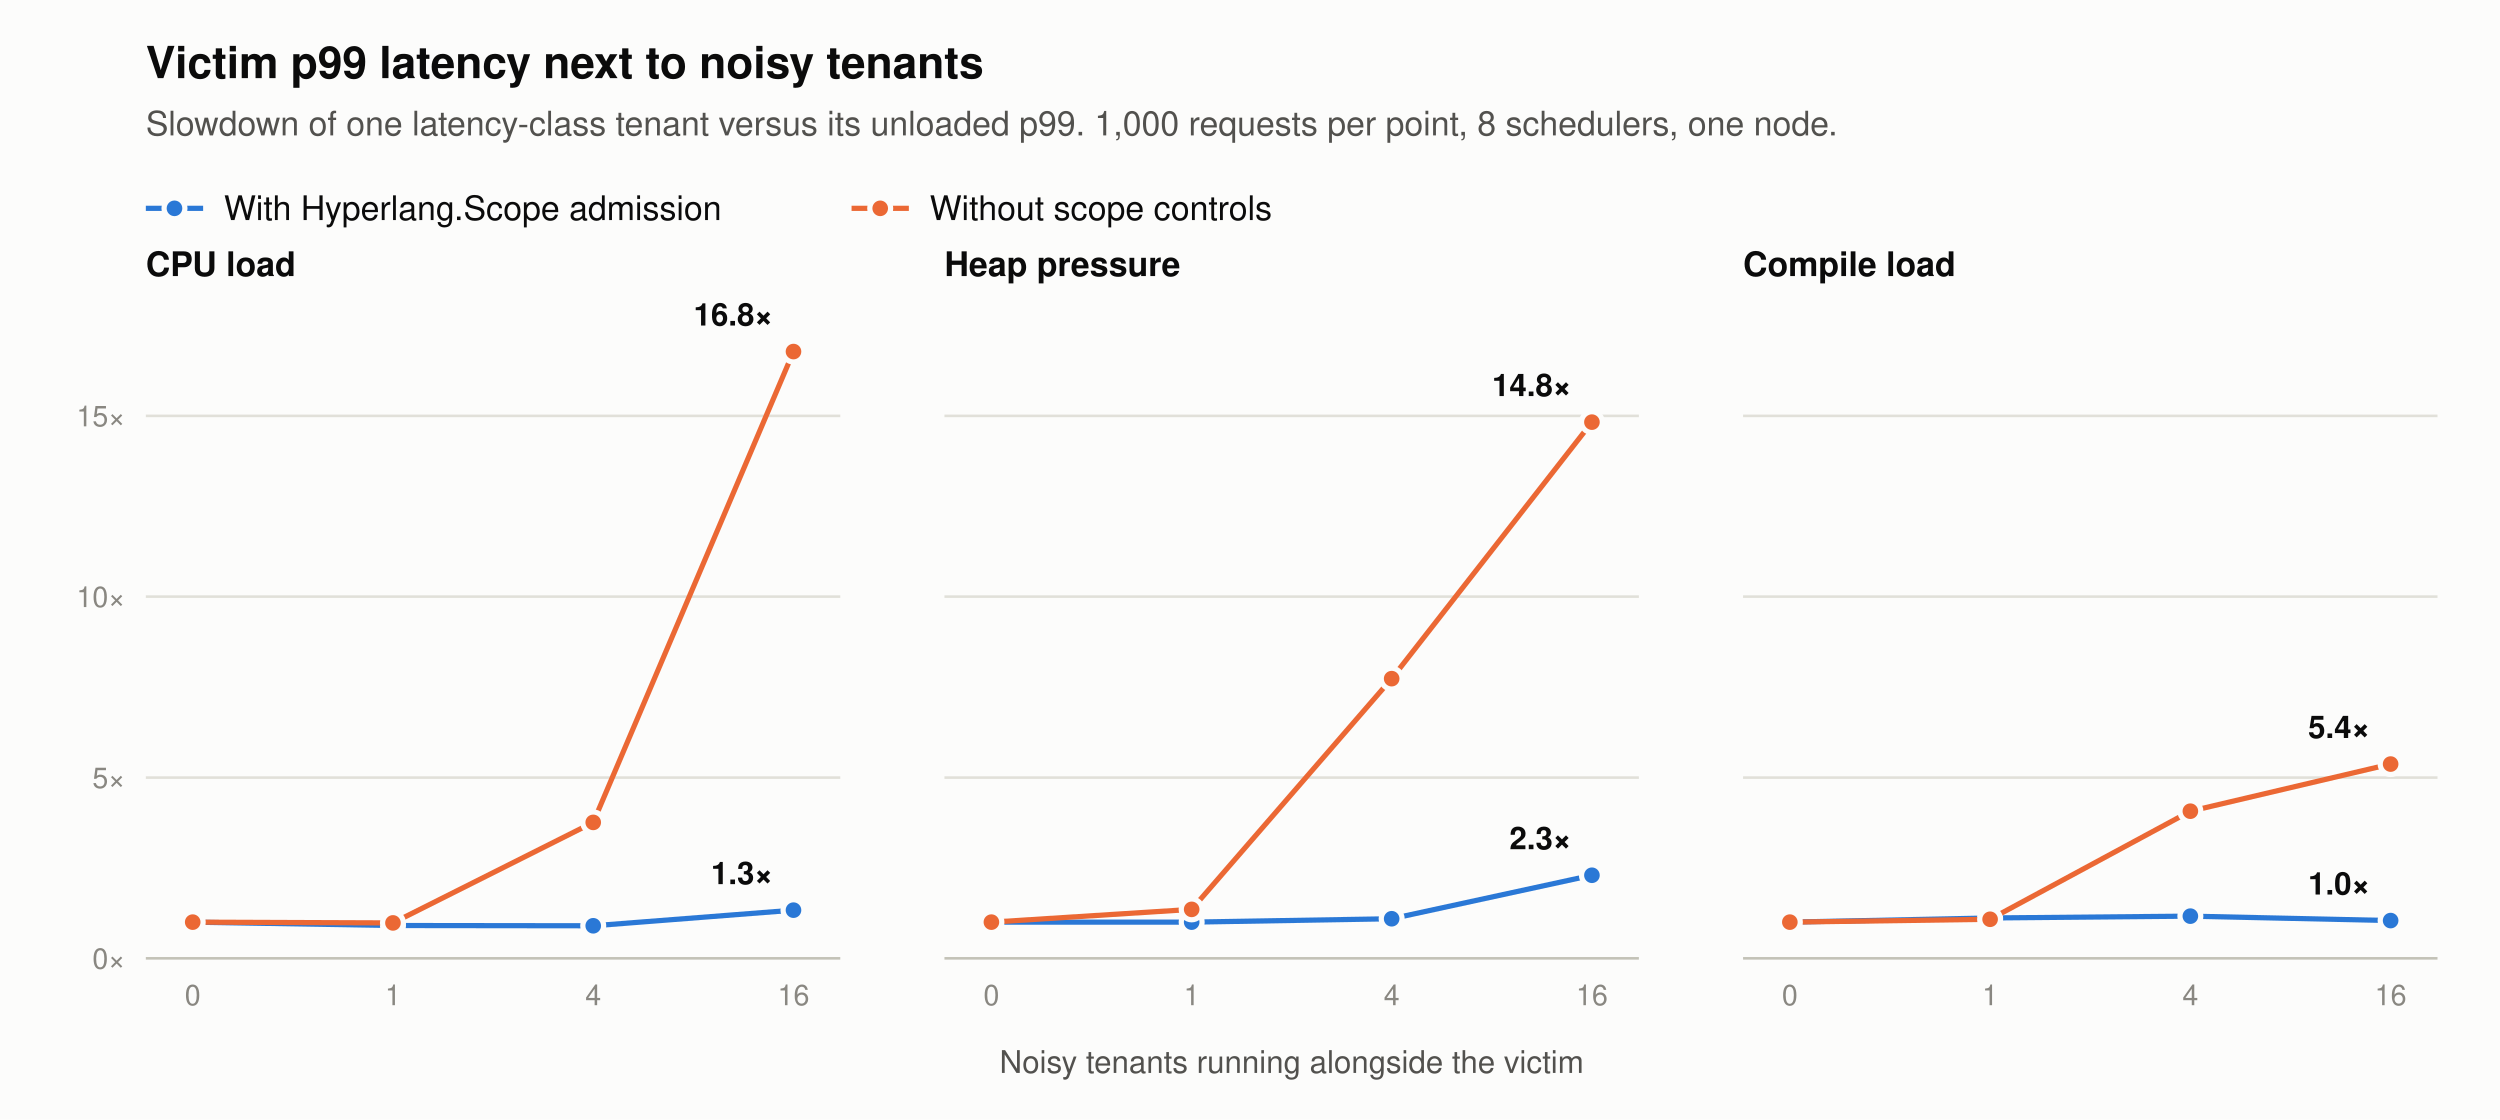
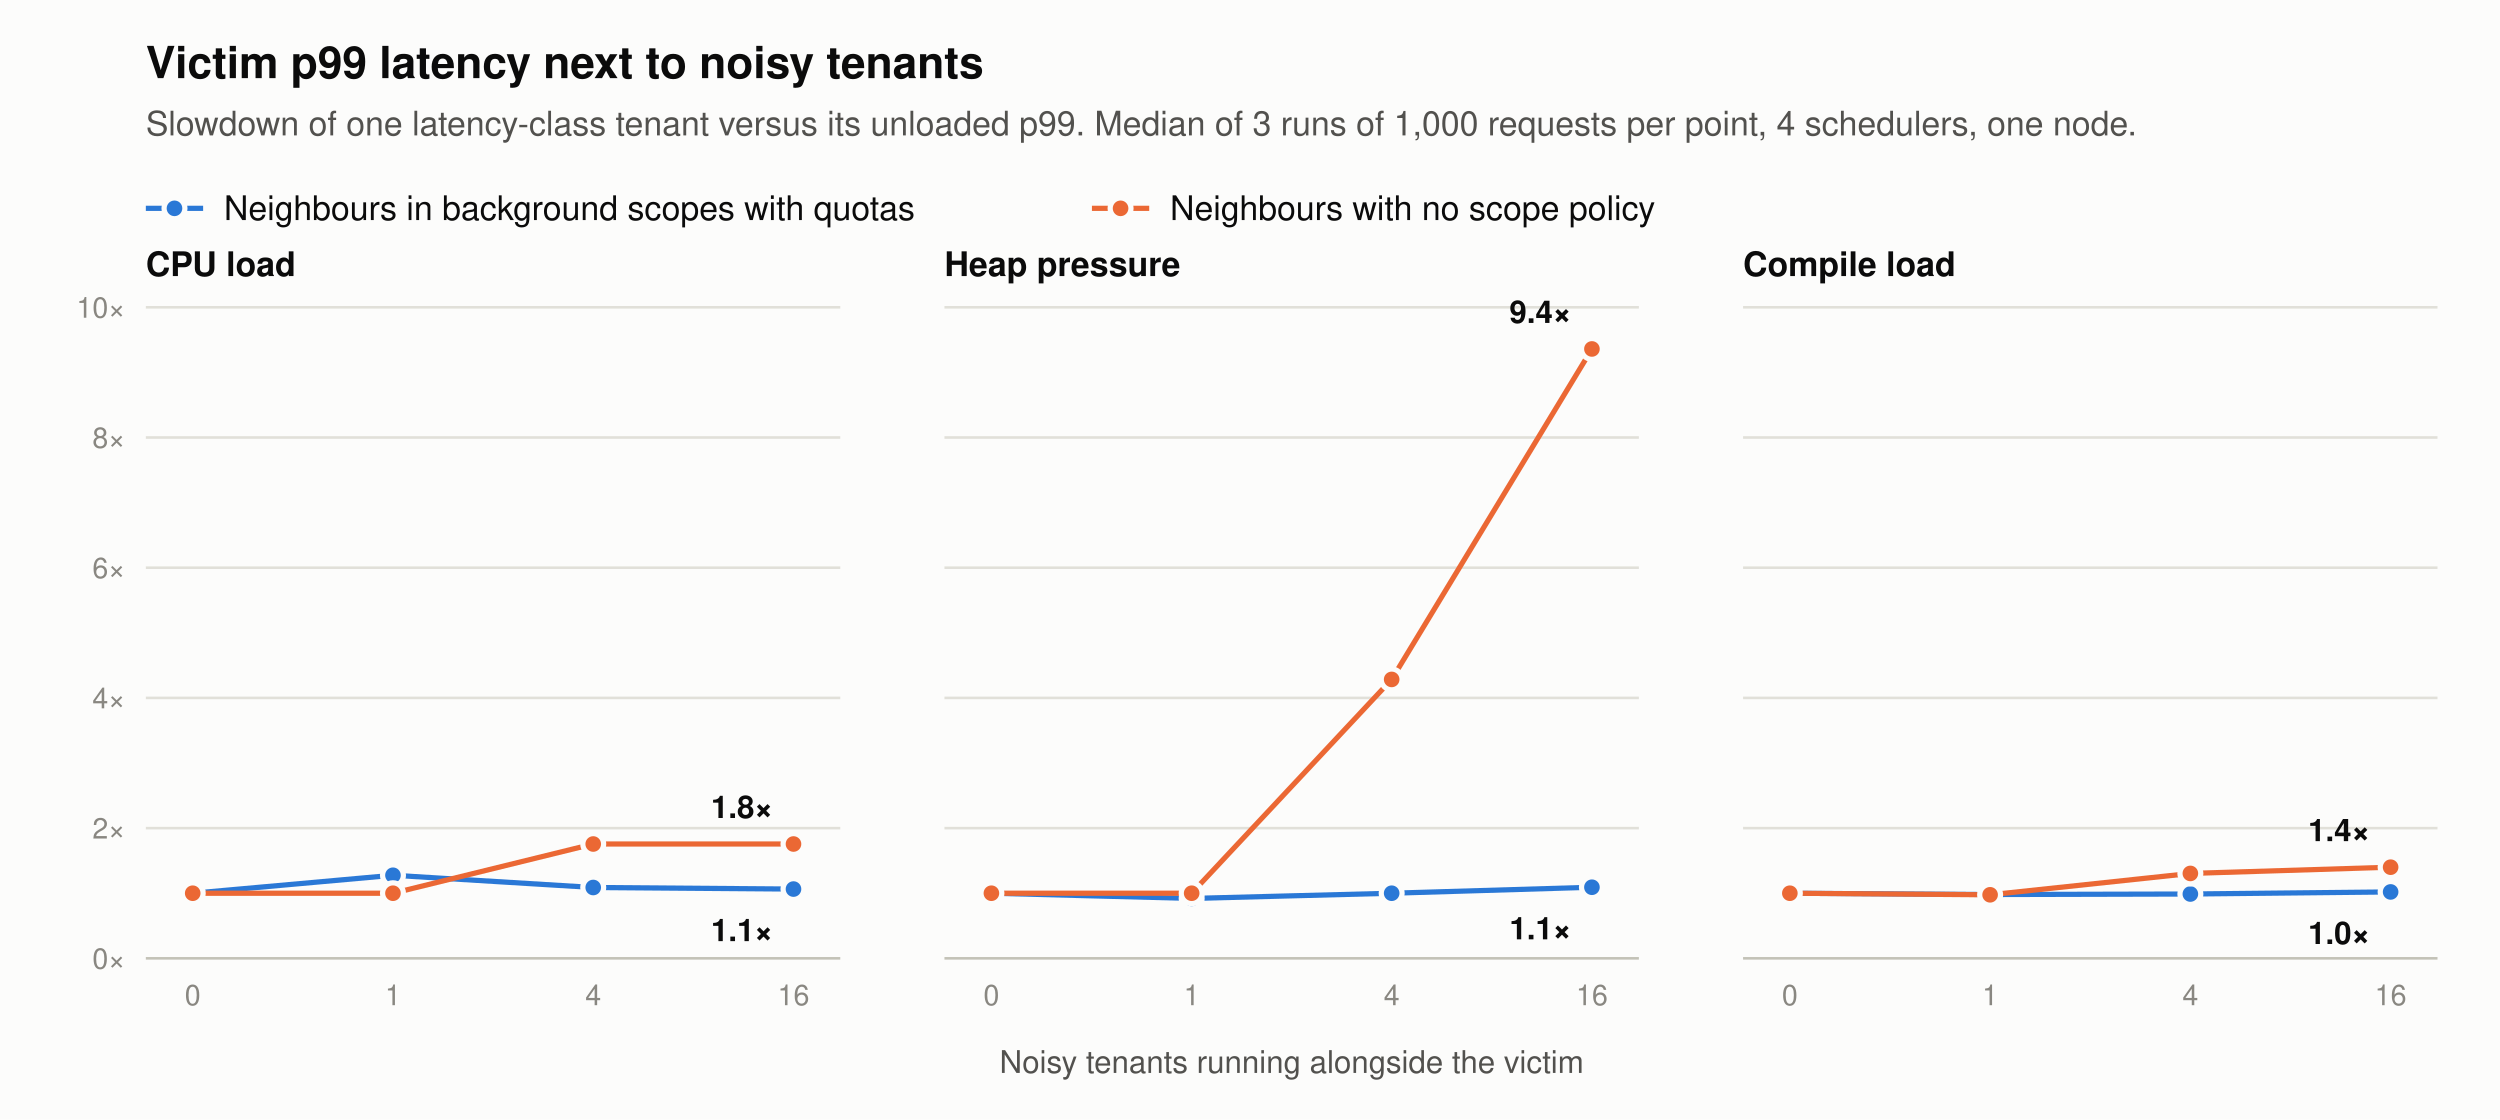
<svg xmlns="http://www.w3.org/2000/svg" width="960" height="430" viewBox="0 0 960 430" font-family="system-ui, -apple-system, 'Segoe UI', Helvetica, Arial, sans-serif" role="img" aria-labelledby="t d">
  <rect width="960" height="430" fill="#fcfcfb" />
  <text x="56" y="30" font-size="17" font-weight="600" fill="#0b0b0b">Victim p99 latency next to noisy tenants</text>
-   <text x="56" y="52" font-size="13" fill="#52514e">Slowdown of one latency-class tenant versus its unloaded p99. 1,000 requests per point, 8 schedulers, one node.</text>
+   <text x="56" y="52" font-size="13" fill="#52514e">Slowdown of one latency-class tenant versus its unloaded p99. Median of 3 runs of 1,000 requests per point, 4 schedulers, one node.</text>
  <line x1="56" y1="80" x2="78" y2="80" stroke="#2a78d6" stroke-width="2" />
  <circle cx="67" cy="80" r="4" fill="#2a78d6" stroke="#fcfcfb" stroke-width="2" />
-   <text x="86" y="84.5" font-size="13" fill="#0b0b0b">With Hyperlang.Scope admission</text>
-   <line x1="327.0" y1="80" x2="349.0" y2="80" stroke="#eb6834" stroke-width="2" />
-   <circle cx="338.0" cy="80" r="4" fill="#eb6834" stroke="#fcfcfb" stroke-width="2" />
-   <text x="357.0" y="84.5" font-size="13" fill="#0b0b0b">Without scope controls</text>
+   <text x="86" y="84.5" font-size="13" fill="#0b0b0b">Neighbours in background scopes with quotas</text>
+   <line x1="419.3" y1="80" x2="441.3" y2="80" stroke="#eb6834" stroke-width="2" />
+   <circle cx="430.3" cy="80" r="4" fill="#eb6834" stroke="#fcfcfb" stroke-width="2" />
+   <text x="449.3" y="84.5" font-size="13" fill="#0b0b0b">Neighbours with no scope policy</text>
  <text x="56.0" y="106" font-size="13" font-weight="600" fill="#0b0b0b">CPU load</text>
  <line x1="56.0" y1="368.0" x2="322.667" y2="368.0" stroke="#c3c2b7" stroke-width="1" />
  <text x="48.0" y="372.0" font-size="11" text-anchor="end" fill="#898781">0×</text>
-   <line x1="56.0" y1="298.6" x2="322.667" y2="298.6" stroke="#e1e0d9" stroke-width="1" />
-   <text x="48.0" y="302.6" font-size="11" text-anchor="end" fill="#898781">5×</text>
-   <line x1="56.0" y1="229.1" x2="322.667" y2="229.1" stroke="#e1e0d9" stroke-width="1" />
-   <text x="48.0" y="233.1" font-size="11" text-anchor="end" fill="#898781">10×</text>
-   <line x1="56.0" y1="159.7" x2="322.667" y2="159.7" stroke="#e1e0d9" stroke-width="1" />
-   <text x="48.0" y="163.7" font-size="11" text-anchor="end" fill="#898781">15×</text>
+   <line x1="56.0" y1="318.0" x2="322.667" y2="318.0" stroke="#e1e0d9" stroke-width="1" />
+   <text x="48.0" y="322.0" font-size="11" text-anchor="end" fill="#898781">2×</text>
+   <line x1="56.0" y1="268.0" x2="322.667" y2="268.0" stroke="#e1e0d9" stroke-width="1" />
+   <text x="48.0" y="272.0" font-size="11" text-anchor="end" fill="#898781">4×</text>
+   <line x1="56.0" y1="218.0" x2="322.667" y2="218.0" stroke="#e1e0d9" stroke-width="1" />
+   <text x="48.0" y="222.0" font-size="11" text-anchor="end" fill="#898781">6×</text>
+   <line x1="56.0" y1="168.0" x2="322.667" y2="168.0" stroke="#e1e0d9" stroke-width="1" />
+   <text x="48.0" y="172.0" font-size="11" text-anchor="end" fill="#898781">8×</text>
+   <line x1="56.0" y1="118.0" x2="322.667" y2="118.0" stroke="#e1e0d9" stroke-width="1" />
+   <text x="48.0" y="122.0" font-size="11" text-anchor="end" fill="#898781">10×</text>
  <text x="74.0" y="386" font-size="11" text-anchor="middle" fill="#898781">0</text>
  <text x="150.9" y="386" font-size="11" text-anchor="middle" fill="#898781">1</text>
  <text x="227.8" y="386" font-size="11" text-anchor="middle" fill="#898781">4</text>
  <text x="304.7" y="386" font-size="11" text-anchor="middle" fill="#898781">16</text>
-   <path d="M74.0,354.1 L150.9,355.4 L227.8,355.5 L304.7,349.5" fill="none" stroke="#2a78d6" stroke-width="2" stroke-linejoin="round" />
-   <circle cx="74.0" cy="354.1" r="4" fill="#2a78d6" stroke="#fcfcfb" stroke-width="2" />
-   <circle cx="150.9" cy="355.4" r="4" fill="#2a78d6" stroke="#fcfcfb" stroke-width="2" />
-   <circle cx="227.8" cy="355.5" r="4" fill="#2a78d6" stroke="#fcfcfb" stroke-width="2" />
-   <circle cx="304.7" cy="349.5" r="4" fill="#2a78d6" stroke="#fcfcfb" stroke-width="2" />
-   <text x="296.7" y="339.5" font-size="12" font-weight="600" text-anchor="end" fill="#0b0b0b">1.3×</text>
-   <path d="M74.0,354.1 L150.9,354.4 L227.8,315.8 L304.7,135.0" fill="none" stroke="#eb6834" stroke-width="2" stroke-linejoin="round" />
-   <circle cx="74.0" cy="354.1" r="4" fill="#eb6834" stroke="#fcfcfb" stroke-width="2" />
-   <circle cx="150.9" cy="354.4" r="4" fill="#eb6834" stroke="#fcfcfb" stroke-width="2" />
-   <circle cx="227.8" cy="315.8" r="4" fill="#eb6834" stroke="#fcfcfb" stroke-width="2" />
-   <circle cx="304.7" cy="135.0" r="4" fill="#eb6834" stroke="#fcfcfb" stroke-width="2" />
-   <text x="296.7" y="125.0" font-size="12" font-weight="600" text-anchor="end" fill="#0b0b0b">16.8×</text>
+   <path d="M74.0,343.0 L150.9,336.1 L227.8,340.8 L304.7,341.4" fill="none" stroke="#2a78d6" stroke-width="2" stroke-linejoin="round" />
+   <circle cx="74.0" cy="343.0" r="4" fill="#2a78d6" stroke="#fcfcfb" stroke-width="2" />
+   <circle cx="150.9" cy="336.1" r="4" fill="#2a78d6" stroke="#fcfcfb" stroke-width="2" />
+   <circle cx="227.8" cy="340.8" r="4" fill="#2a78d6" stroke="#fcfcfb" stroke-width="2" />
+   <circle cx="304.7" cy="341.4" r="4" fill="#2a78d6" stroke="#fcfcfb" stroke-width="2" />
+   <text x="296.7" y="361.4" font-size="12" font-weight="600" text-anchor="end" fill="#0b0b0b">1.1×</text>
+   <path d="M74.0,343.0 L150.9,343.0 L227.8,324.1 L304.7,324.1" fill="none" stroke="#eb6834" stroke-width="2" stroke-linejoin="round" />
+   <circle cx="74.0" cy="343.0" r="4" fill="#eb6834" stroke="#fcfcfb" stroke-width="2" />
+   <circle cx="150.9" cy="343.0" r="4" fill="#eb6834" stroke="#fcfcfb" stroke-width="2" />
+   <circle cx="227.8" cy="324.1" r="4" fill="#eb6834" stroke="#fcfcfb" stroke-width="2" />
+   <circle cx="304.7" cy="324.1" r="4" fill="#eb6834" stroke="#fcfcfb" stroke-width="2" />
+   <text x="296.7" y="314.1" font-size="12" font-weight="600" text-anchor="end" fill="#0b0b0b">1.8×</text>
  <text x="362.667" y="106" font-size="13" font-weight="600" fill="#0b0b0b">Heap pressure</text>
  <line x1="362.667" y1="368.0" x2="629.333" y2="368.0" stroke="#c3c2b7" stroke-width="1" />
-   <line x1="362.667" y1="298.6" x2="629.333" y2="298.6" stroke="#e1e0d9" stroke-width="1" />
-   <line x1="362.667" y1="229.1" x2="629.333" y2="229.1" stroke="#e1e0d9" stroke-width="1" />
-   <line x1="362.667" y1="159.7" x2="629.333" y2="159.7" stroke="#e1e0d9" stroke-width="1" />
+   <line x1="362.667" y1="318.0" x2="629.333" y2="318.0" stroke="#e1e0d9" stroke-width="1" />
+   <line x1="362.667" y1="268.0" x2="629.333" y2="268.0" stroke="#e1e0d9" stroke-width="1" />
+   <line x1="362.667" y1="218.0" x2="629.333" y2="218.0" stroke="#e1e0d9" stroke-width="1" />
+   <line x1="362.667" y1="168.0" x2="629.333" y2="168.0" stroke="#e1e0d9" stroke-width="1" />
+   <line x1="362.667" y1="118.0" x2="629.333" y2="118.0" stroke="#e1e0d9" stroke-width="1" />
  <text x="380.7" y="386" font-size="11" text-anchor="middle" fill="#898781">0</text>
  <text x="457.6" y="386" font-size="11" text-anchor="middle" fill="#898781">1</text>
  <text x="534.4" y="386" font-size="11" text-anchor="middle" fill="#898781">4</text>
  <text x="611.3" y="386" font-size="11" text-anchor="middle" fill="#898781">16</text>
-   <path d="M380.7,354.1 L457.6,354.1 L534.4,352.8 L611.3,336.1" fill="none" stroke="#2a78d6" stroke-width="2" stroke-linejoin="round" />
-   <circle cx="380.7" cy="354.1" r="4" fill="#2a78d6" stroke="#fcfcfb" stroke-width="2" />
-   <circle cx="457.6" cy="354.1" r="4" fill="#2a78d6" stroke="#fcfcfb" stroke-width="2" />
-   <circle cx="534.4" cy="352.8" r="4" fill="#2a78d6" stroke="#fcfcfb" stroke-width="2" />
-   <circle cx="611.3" cy="336.1" r="4" fill="#2a78d6" stroke="#fcfcfb" stroke-width="2" />
-   <text x="603.3" y="326.1" font-size="12" font-weight="600" text-anchor="end" fill="#0b0b0b">2.3×</text>
-   <path d="M380.7,354.1 L457.6,349.2 L534.4,260.6 L611.3,162.1" fill="none" stroke="#eb6834" stroke-width="2" stroke-linejoin="round" />
-   <circle cx="380.7" cy="354.1" r="4" fill="#eb6834" stroke="#fcfcfb" stroke-width="2" />
-   <circle cx="457.6" cy="349.2" r="4" fill="#eb6834" stroke="#fcfcfb" stroke-width="2" />
-   <circle cx="534.4" cy="260.6" r="4" fill="#eb6834" stroke="#fcfcfb" stroke-width="2" />
-   <circle cx="611.3" cy="162.1" r="4" fill="#eb6834" stroke="#fcfcfb" stroke-width="2" />
-   <text x="603.3" y="152.1" font-size="12" font-weight="600" text-anchor="end" fill="#0b0b0b">14.8×</text>
+   <path d="M380.7,343.0 L457.6,345.0 L534.4,343.0 L611.3,340.7" fill="none" stroke="#2a78d6" stroke-width="2" stroke-linejoin="round" />
+   <circle cx="380.7" cy="343.0" r="4" fill="#2a78d6" stroke="#fcfcfb" stroke-width="2" />
+   <circle cx="457.6" cy="345.0" r="4" fill="#2a78d6" stroke="#fcfcfb" stroke-width="2" />
+   <circle cx="534.4" cy="343.0" r="4" fill="#2a78d6" stroke="#fcfcfb" stroke-width="2" />
+   <circle cx="611.3" cy="340.7" r="4" fill="#2a78d6" stroke="#fcfcfb" stroke-width="2" />
+   <text x="603.3" y="360.7" font-size="12" font-weight="600" text-anchor="end" fill="#0b0b0b">1.1×</text>
+   <path d="M380.7,343.0 L457.6,343.0 L534.4,260.9 L611.3,134.0" fill="none" stroke="#eb6834" stroke-width="2" stroke-linejoin="round" />
+   <circle cx="380.7" cy="343.0" r="4" fill="#eb6834" stroke="#fcfcfb" stroke-width="2" />
+   <circle cx="457.6" cy="343.0" r="4" fill="#eb6834" stroke="#fcfcfb" stroke-width="2" />
+   <circle cx="534.4" cy="260.9" r="4" fill="#eb6834" stroke="#fcfcfb" stroke-width="2" />
+   <circle cx="611.3" cy="134.0" r="4" fill="#eb6834" stroke="#fcfcfb" stroke-width="2" />
+   <text x="603.3" y="124.0" font-size="12" font-weight="600" text-anchor="end" fill="#0b0b0b">9.4×</text>
  <text x="669.333" y="106" font-size="13" font-weight="600" fill="#0b0b0b">Compile load</text>
  <line x1="669.333" y1="368.0" x2="936.0" y2="368.0" stroke="#c3c2b7" stroke-width="1" />
-   <line x1="669.333" y1="298.6" x2="936.0" y2="298.6" stroke="#e1e0d9" stroke-width="1" />
-   <line x1="669.333" y1="229.1" x2="936.0" y2="229.1" stroke="#e1e0d9" stroke-width="1" />
-   <line x1="669.333" y1="159.7" x2="936.0" y2="159.7" stroke="#e1e0d9" stroke-width="1" />
+   <line x1="669.333" y1="318.0" x2="936.0" y2="318.0" stroke="#e1e0d9" stroke-width="1" />
+   <line x1="669.333" y1="268.0" x2="936.0" y2="268.0" stroke="#e1e0d9" stroke-width="1" />
+   <line x1="669.333" y1="218.0" x2="936.0" y2="218.0" stroke="#e1e0d9" stroke-width="1" />
+   <line x1="669.333" y1="168.0" x2="936.0" y2="168.0" stroke="#e1e0d9" stroke-width="1" />
+   <line x1="669.333" y1="118.0" x2="936.0" y2="118.0" stroke="#e1e0d9" stroke-width="1" />
  <text x="687.3" y="386" font-size="11" text-anchor="middle" fill="#898781">0</text>
  <text x="764.2" y="386" font-size="11" text-anchor="middle" fill="#898781">1</text>
  <text x="841.1" y="386" font-size="11" text-anchor="middle" fill="#898781">4</text>
  <text x="918.0" y="386" font-size="11" text-anchor="middle" fill="#898781">16</text>
-   <path d="M687.3,354.1 L764.2,352.5 L841.1,351.8 L918.0,353.5" fill="none" stroke="#2a78d6" stroke-width="2" stroke-linejoin="round" />
-   <circle cx="687.3" cy="354.1" r="4" fill="#2a78d6" stroke="#fcfcfb" stroke-width="2" />
-   <circle cx="764.2" cy="352.5" r="4" fill="#2a78d6" stroke="#fcfcfb" stroke-width="2" />
-   <circle cx="841.1" cy="351.8" r="4" fill="#2a78d6" stroke="#fcfcfb" stroke-width="2" />
-   <circle cx="918.0" cy="353.5" r="4" fill="#2a78d6" stroke="#fcfcfb" stroke-width="2" />
-   <text x="910.0" y="343.5" font-size="12" font-weight="600" text-anchor="end" fill="#0b0b0b">1.0×</text>
-   <path d="M687.3,354.1 L764.2,353.0 L841.1,311.5 L918.0,293.4" fill="none" stroke="#eb6834" stroke-width="2" stroke-linejoin="round" />
-   <circle cx="687.3" cy="354.1" r="4" fill="#eb6834" stroke="#fcfcfb" stroke-width="2" />
-   <circle cx="764.2" cy="353.0" r="4" fill="#eb6834" stroke="#fcfcfb" stroke-width="2" />
-   <circle cx="841.1" cy="311.5" r="4" fill="#eb6834" stroke="#fcfcfb" stroke-width="2" />
-   <circle cx="918.0" cy="293.4" r="4" fill="#eb6834" stroke="#fcfcfb" stroke-width="2" />
-   <text x="910.0" y="283.4" font-size="12" font-weight="600" text-anchor="end" fill="#0b0b0b">5.4×</text>
+   <path d="M687.3,343.0 L764.2,343.5 L841.1,343.3 L918.0,342.5" fill="none" stroke="#2a78d6" stroke-width="2" stroke-linejoin="round" />
+   <circle cx="687.3" cy="343.0" r="4" fill="#2a78d6" stroke="#fcfcfb" stroke-width="2" />
+   <circle cx="764.2" cy="343.5" r="4" fill="#2a78d6" stroke="#fcfcfb" stroke-width="2" />
+   <circle cx="841.1" cy="343.3" r="4" fill="#2a78d6" stroke="#fcfcfb" stroke-width="2" />
+   <circle cx="918.0" cy="342.5" r="4" fill="#2a78d6" stroke="#fcfcfb" stroke-width="2" />
+   <text x="910.0" y="362.5" font-size="12" font-weight="600" text-anchor="end" fill="#0b0b0b">1.0×</text>
+   <path d="M687.3,343.0 L764.2,343.6 L841.1,335.4 L918.0,333.0" fill="none" stroke="#eb6834" stroke-width="2" stroke-linejoin="round" />
+   <circle cx="687.3" cy="343.0" r="4" fill="#eb6834" stroke="#fcfcfb" stroke-width="2" />
+   <circle cx="764.2" cy="343.6" r="4" fill="#eb6834" stroke="#fcfcfb" stroke-width="2" />
+   <circle cx="841.1" cy="335.4" r="4" fill="#eb6834" stroke="#fcfcfb" stroke-width="2" />
+   <circle cx="918.0" cy="333.0" r="4" fill="#eb6834" stroke="#fcfcfb" stroke-width="2" />
+   <text x="910.0" y="323.0" font-size="12" font-weight="600" text-anchor="end" fill="#0b0b0b">1.4×</text>
  <text x="496" y="412" font-size="12" text-anchor="middle" fill="#52514e">Noisy tenants running alongside the victim</text>
</svg>
